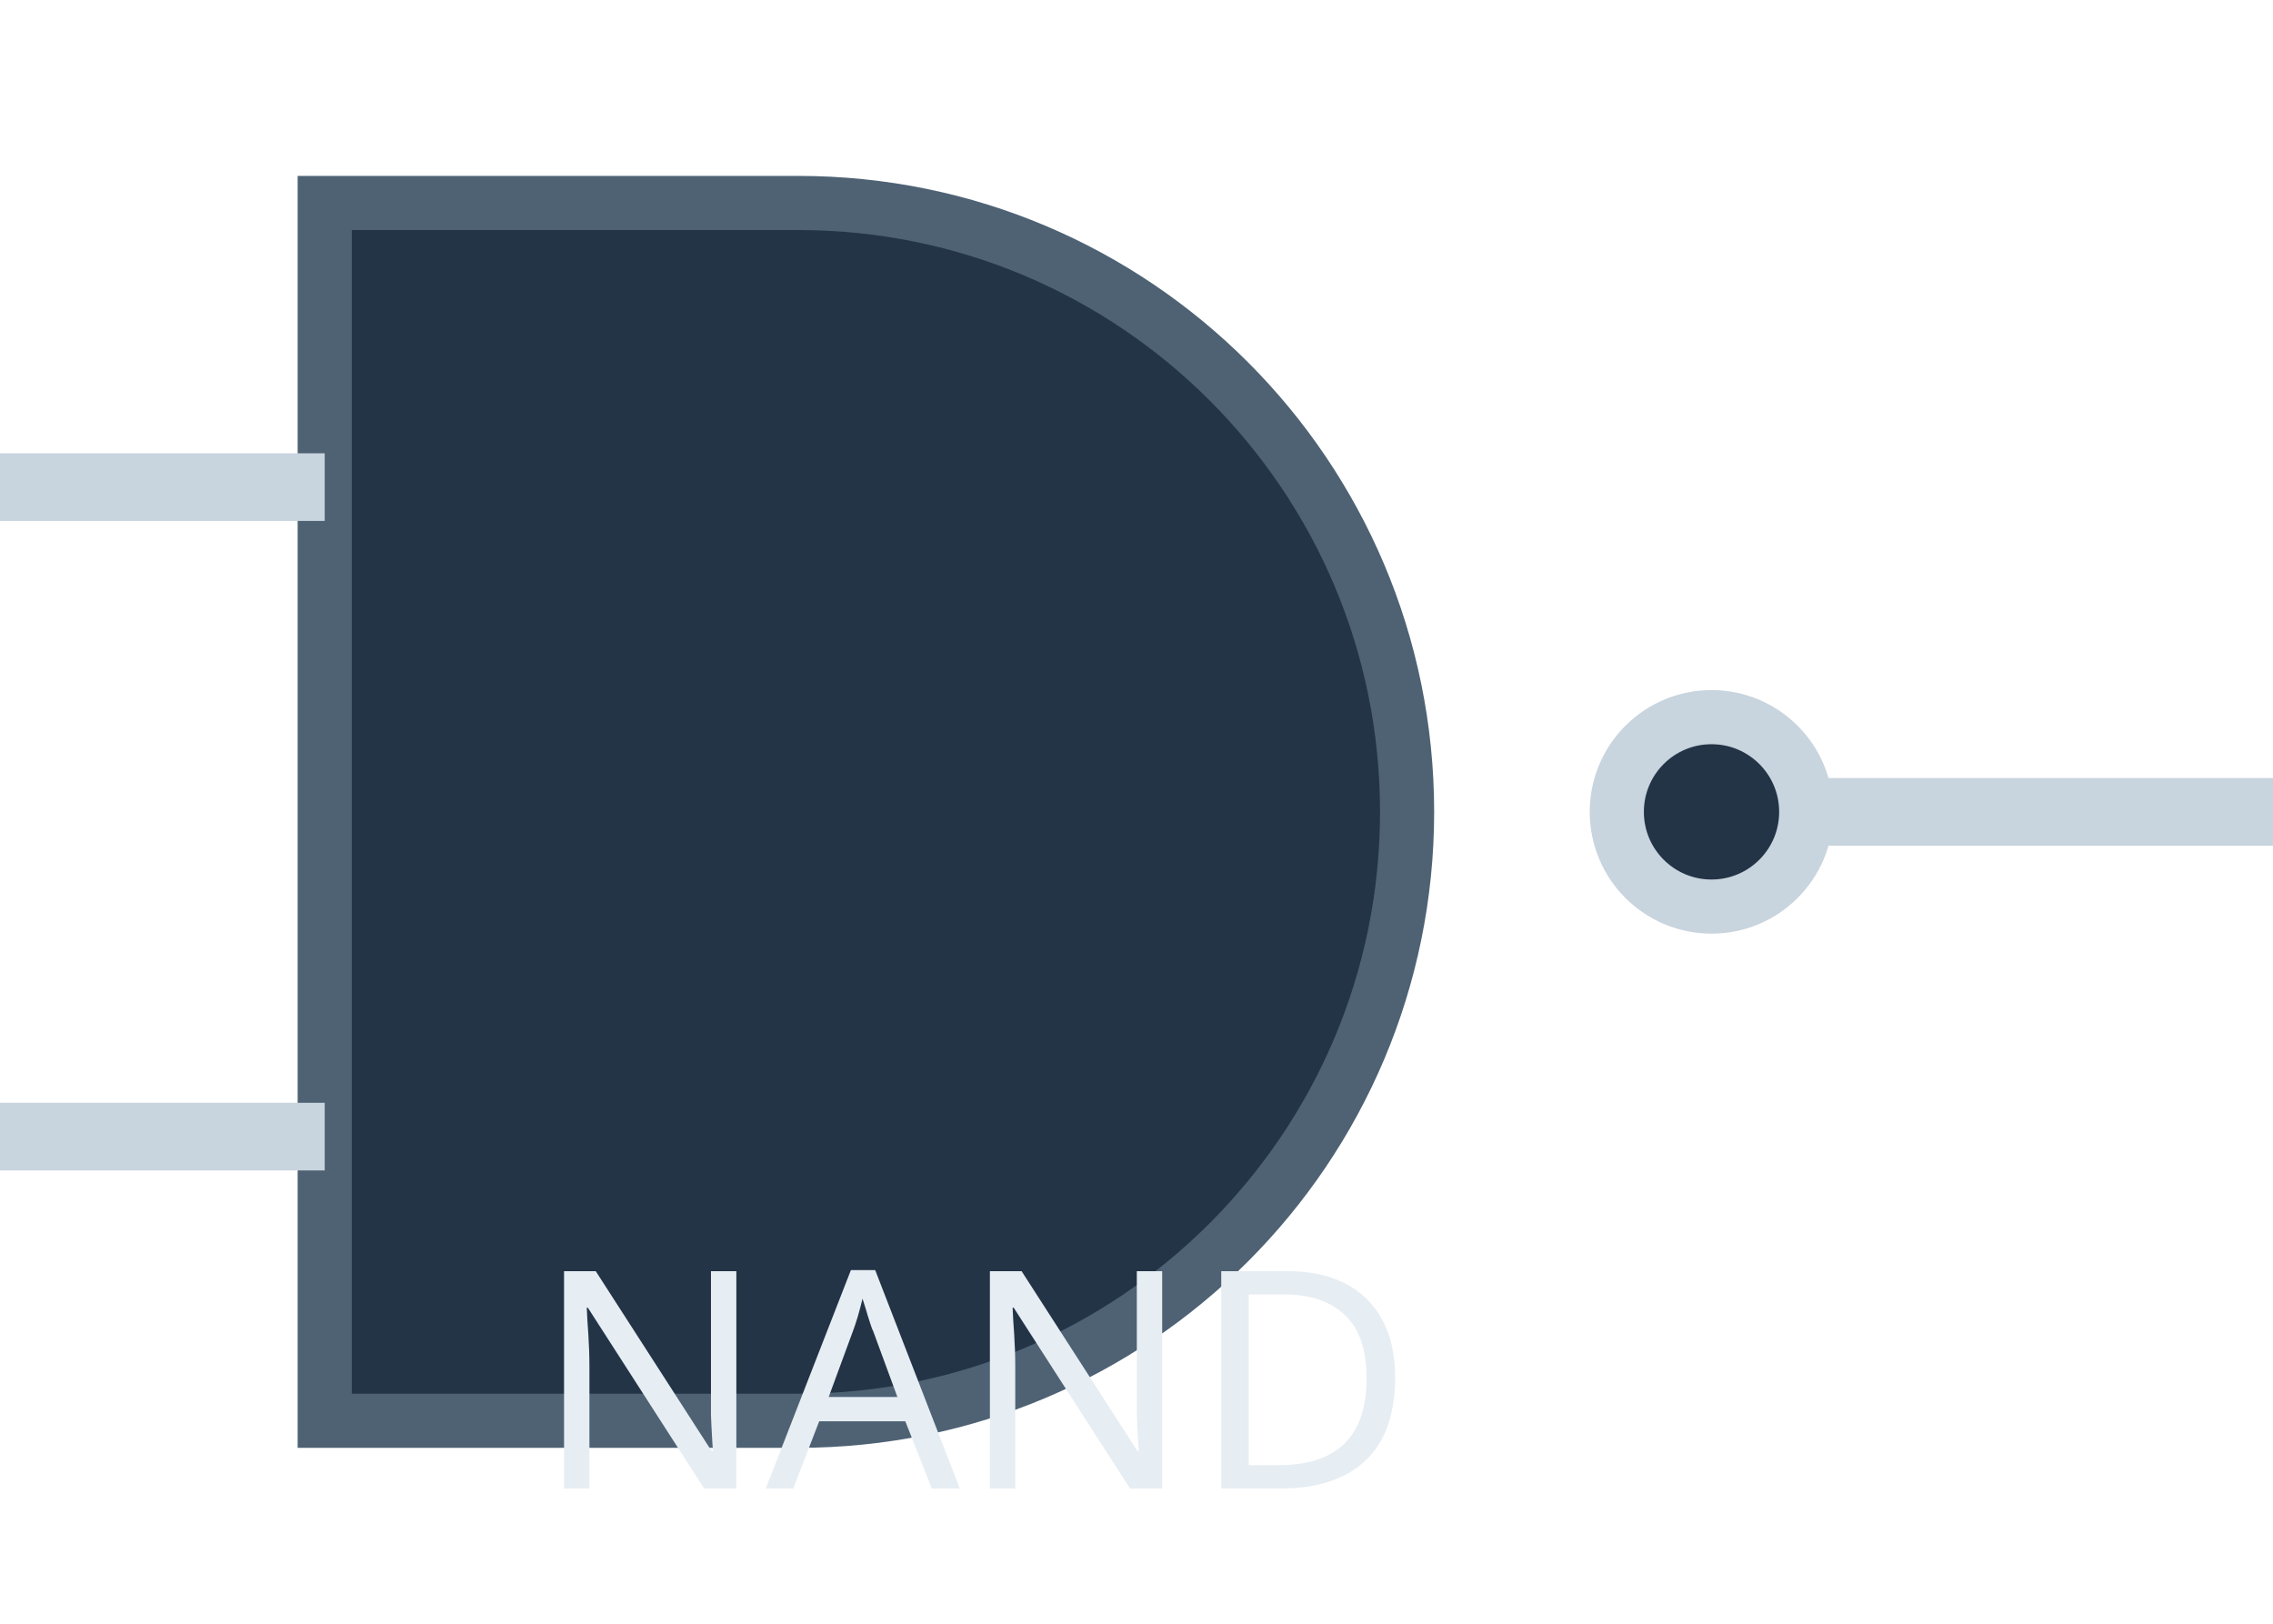
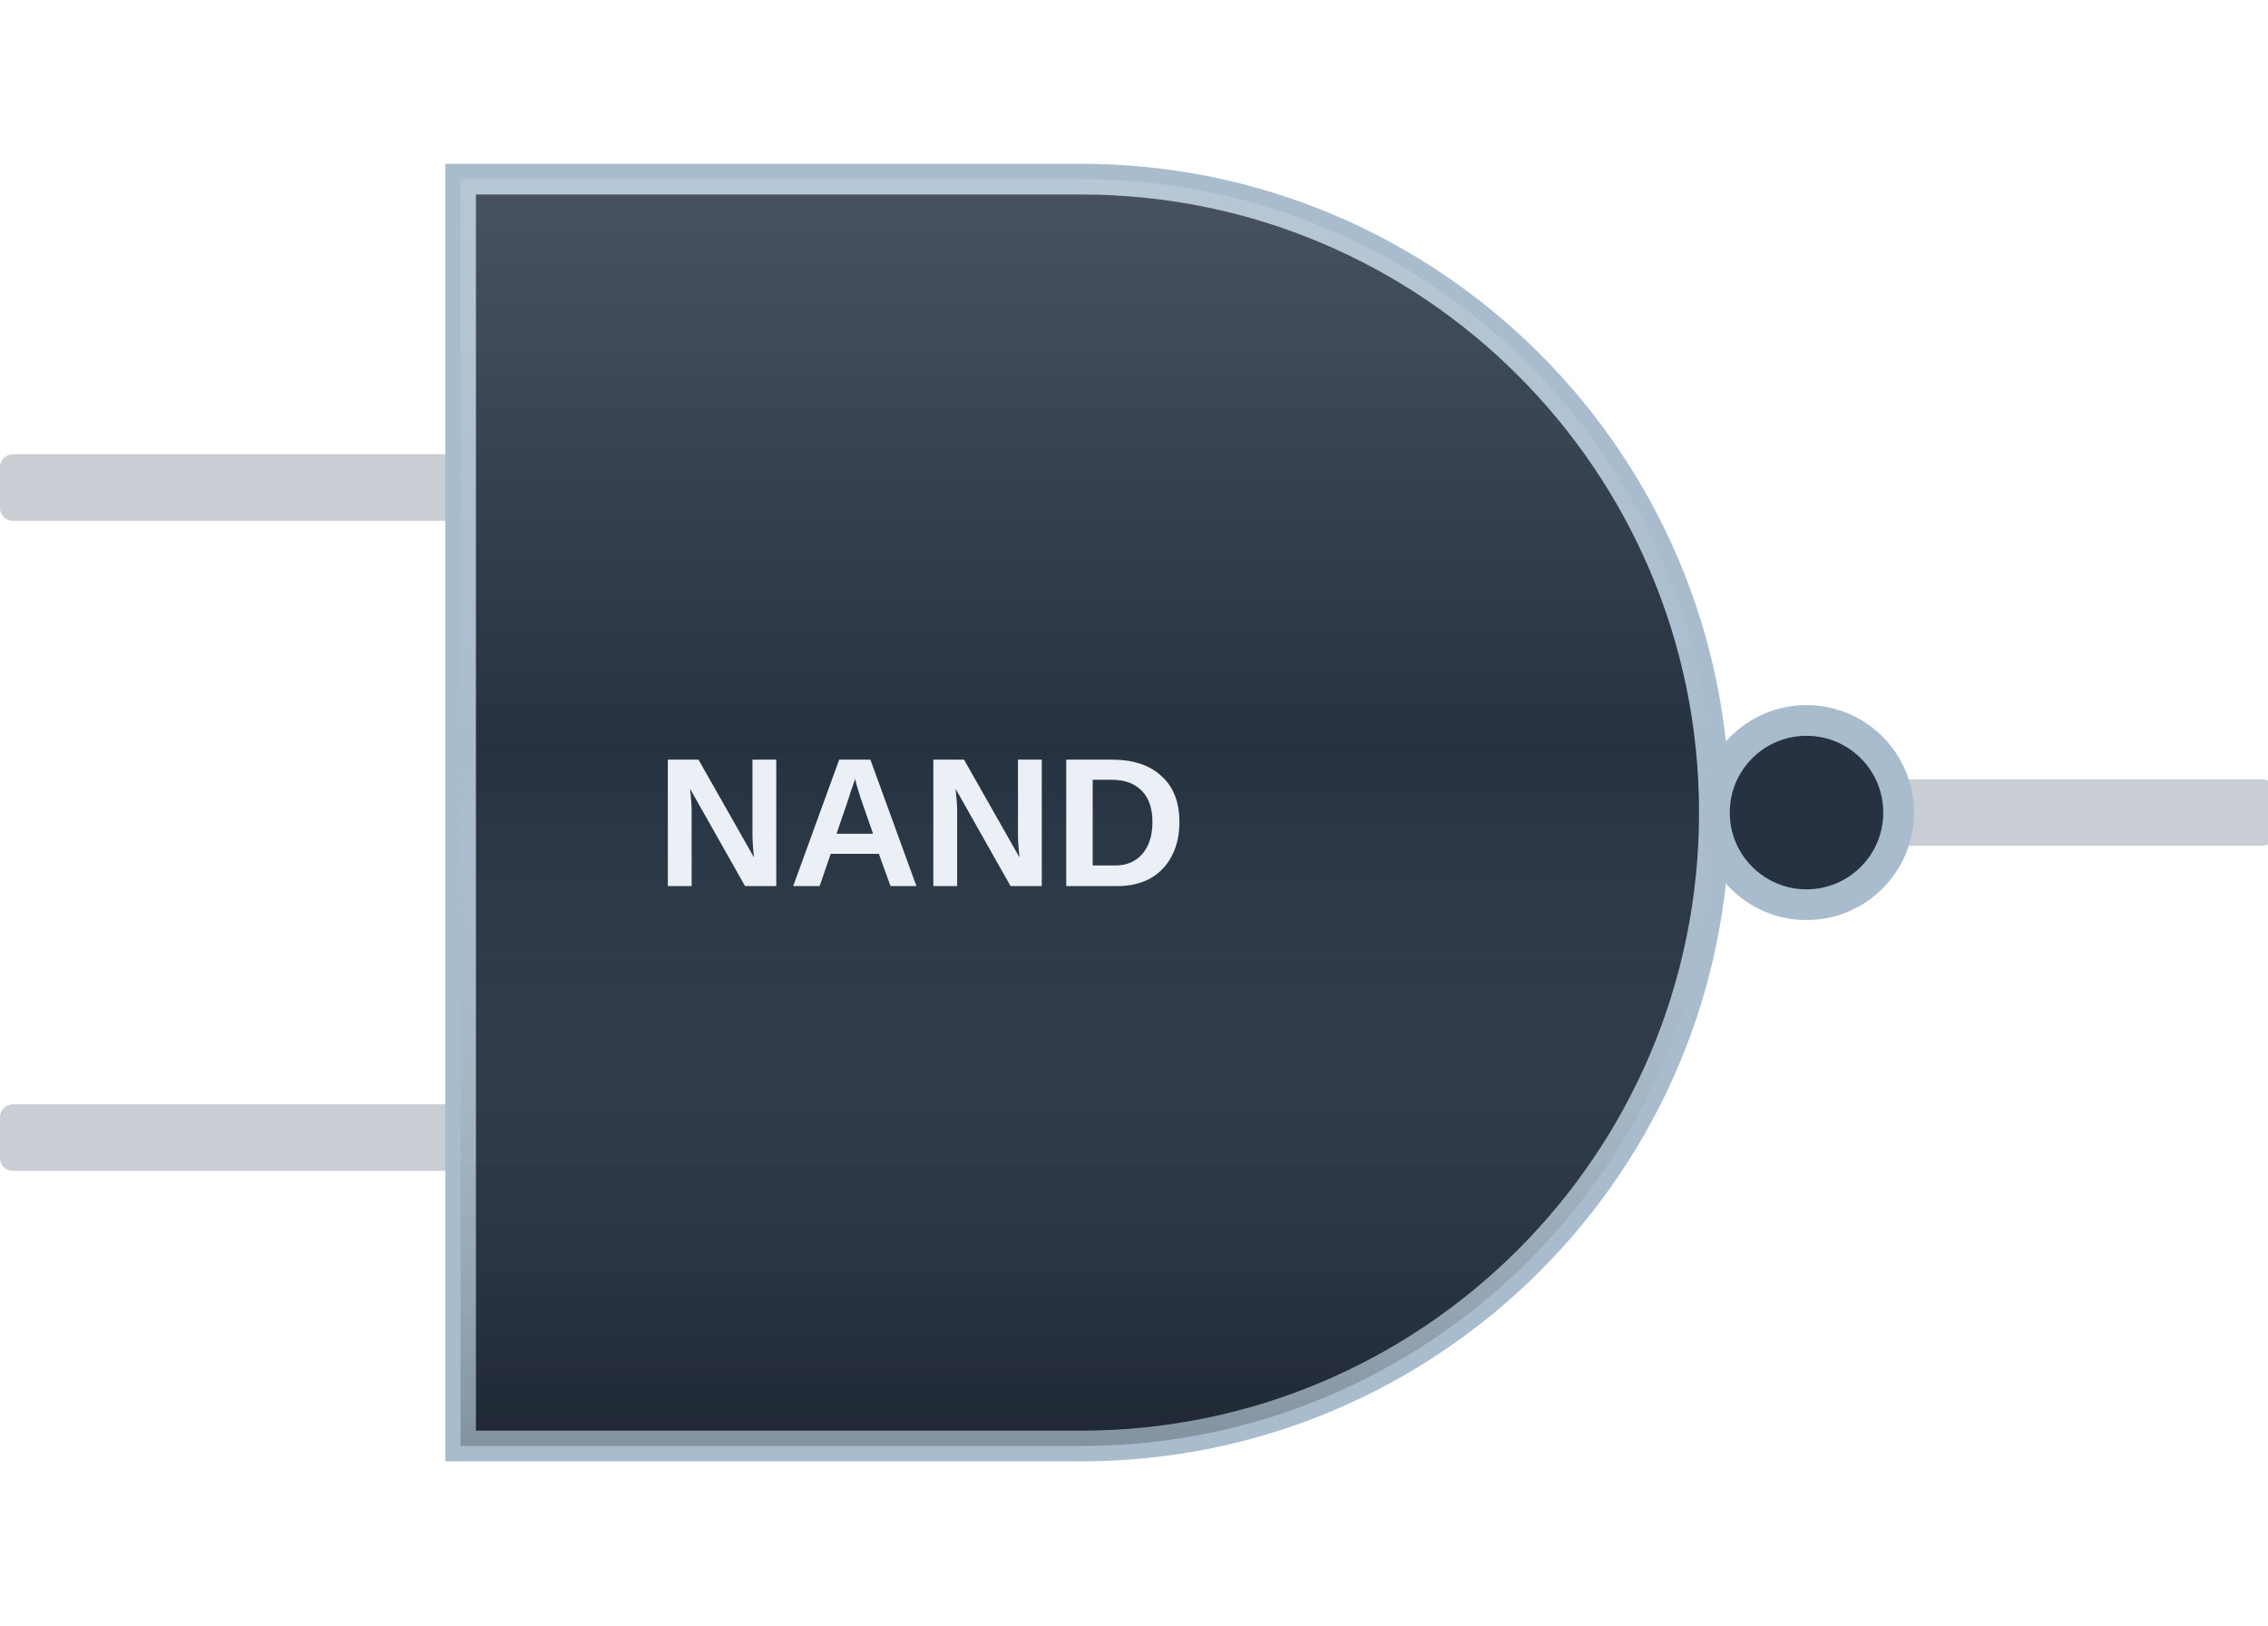
- <svg xmlns="http://www.w3.org/2000/svg" version="1.1" width="67.2" height="48" viewBox="0 0 67.2 48" font-family="sans-serif" text-anchor="middle">
-   <path d="M9.6 6 H23.6 a 16 16 0 0 1 0 36 H9.6 Z" fill="#243447" stroke="#4E6274" stroke-width="1.6" />
-   <path d="M0 14.4 H9.6" stroke="#C8D4DE" stroke-width="2" />
-   <path d="M0 33.6 H9.6" stroke="#C8D4DE" stroke-width="2" />
-   <path d="M53 24 H67.2" stroke="#C8D4DE" stroke-width="2" />
-   <circle cx="50.6" cy="24" r="2.8" fill="#243447" stroke="#C8D4DE" stroke-width="1.6" />
-   <text x="28.8" y="44" fill="#E6EDF3" font-size="9">NAND</text>
+ <svg xmlns="http://www.w3.org/2000/svg" version="1.1" width="67px" height="48px" viewBox="0 0 67 48">
+   <defs>
+     <linearGradient id="luz" x1="0" y1="0" x2="0" y2="1">
+       <stop offset="0" stop-color="#ffffff" stop-opacity="0.16" />
+       <stop offset="0.45" stop-color="#ffffff" stop-opacity="0" />
+       <stop offset="1" stop-color="#000000" stop-opacity="0.22" />
+     </linearGradient>
+     <linearGradient id="metal" x1="0" y1="0" x2="0" y2="1">
+       <stop offset="0" stop-color="#f4f6f8" />
+       <stop offset="0.5" stop-color="#b9bfc6" />
+       <stop offset="1" stop-color="#868d95" />
+     </linearGradient>
+     <linearGradient id="metal-h" x1="0" y1="0" x2="1" y2="0">
+       <stop offset="0" stop-color="#8a9199" />
+       <stop offset="0.35" stop-color="#eef1f4" />
+       <stop offset="0.7" stop-color="#b3b9c0" />
+       <stop offset="1" stop-color="#7c838b" />
+     </linearGradient>
+     <radialGradient id="lata" cx="0.4" cy="0.38" r="0.66">
+       <stop offset="0" stop-color="#f6f8fa" />
+       <stop offset="0.6" stop-color="#c3c9cf" />
+       <stop offset="1" stop-color="#8c939b" />
+     </radialGradient>
+     <linearGradient id="plastico" x1="0" y1="0" x2="0" y2="1">
+       <stop offset="0" stop-color="#3a3c40" />
+       <stop offset="1" stop-color="#16171a" />
+     </linearGradient>
+     <linearGradient id="ouro" x1="0" y1="0" x2="0" y2="1">
+       <stop offset="0" stop-color="#f4dc8c" />
+       <stop offset="1" stop-color="#b88a2c" />
+     </linearGradient>
+   </defs>
+   <rect x="0" y="13.417" width="13.984" height="1.965" rx="0.378" fill="#c9ced4" />
+   <rect x="0" y="32.617" width="13.984" height="1.965" rx="0.378" fill="#c9ced4" />
+   <rect x="55.71" y="23.017" width="11.49" height="1.965" rx="0.378" fill="#c9ced4" />
+   <path d="M13.606 5.291 L31.937 5.291 A18.709 18.709 0 0 1 31.937 42.709 L13.606 42.709 Z" fill="#263241" stroke="#a9bccd" stroke-width="0.907" />
+   <path d="M13.606 5.291 L31.937 5.291 A18.709 18.709 0 0 1 31.937 42.709 L13.606 42.709 Z" fill="url(#luz)" />
+   <circle cx="53.367" cy="24" r="2.721" fill="#263241" stroke="#a9bccd" stroke-width="0.907" />
+   <text transform="translate(27.213 24) rotate(0)" x="0" y="2.173" font-family="Arial" font-weight="bold" font-size="5.433" fill="#eaf0f5" text-anchor="middle">NAND</text>
</svg>
